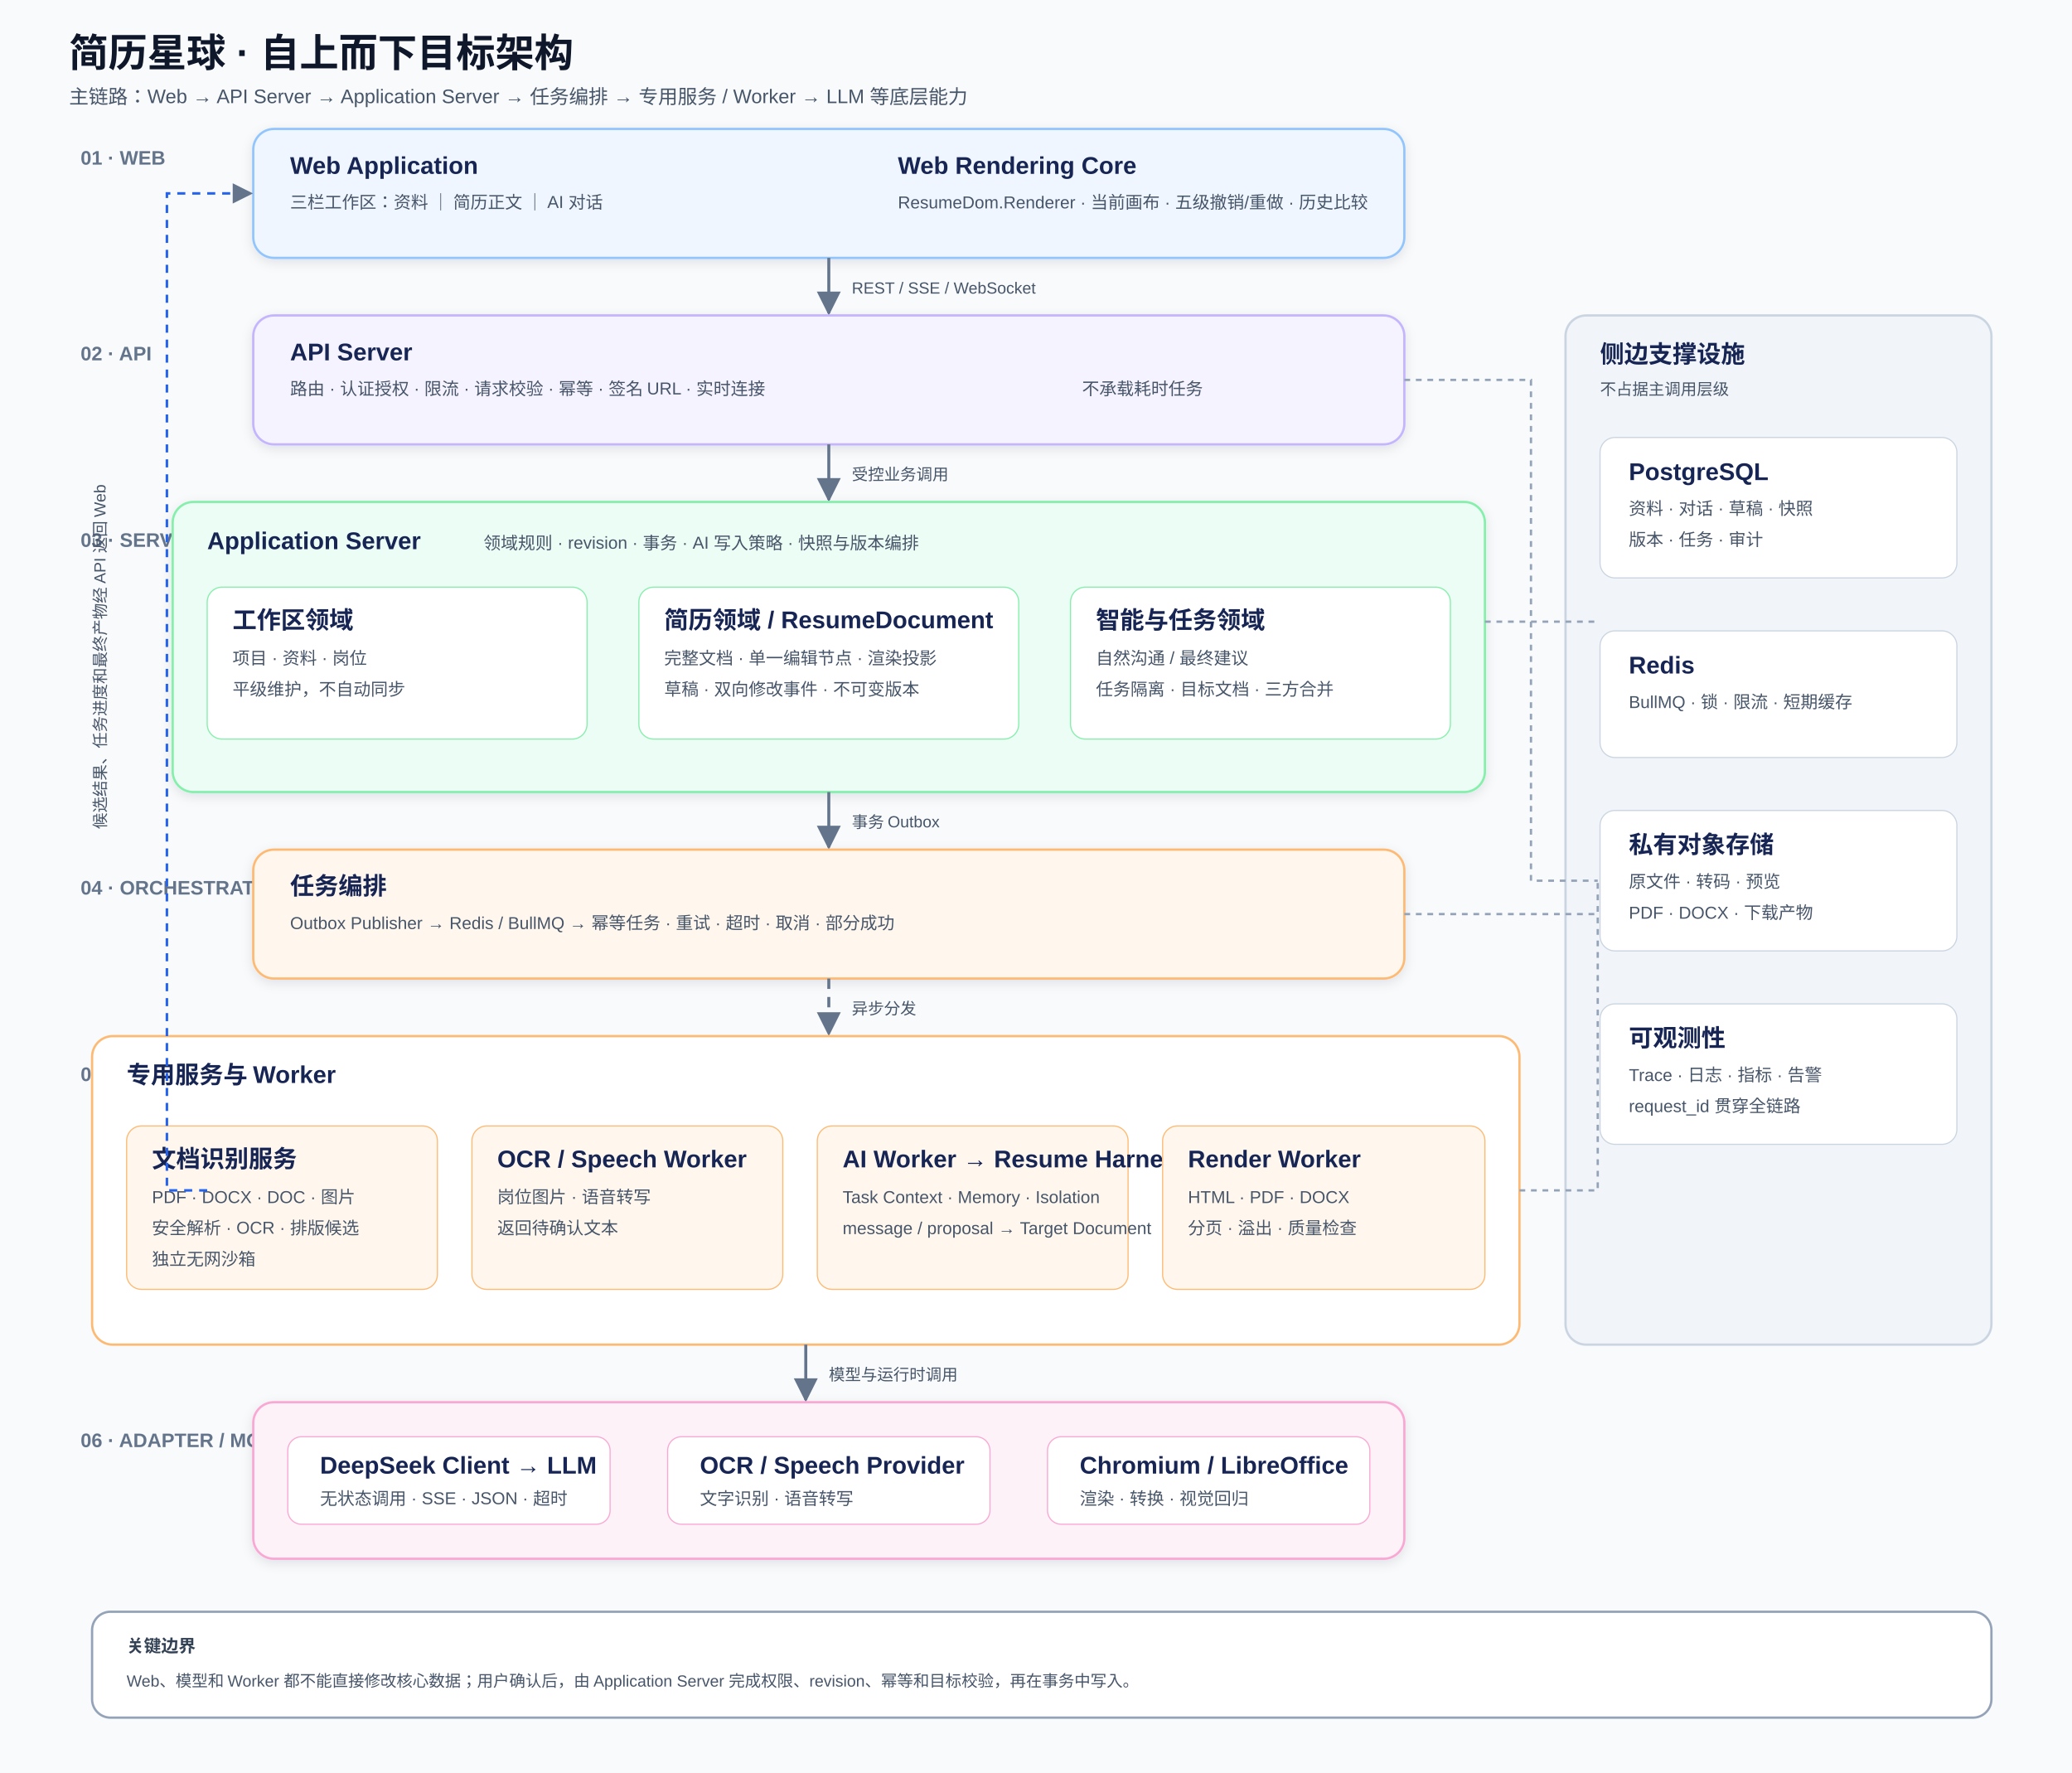
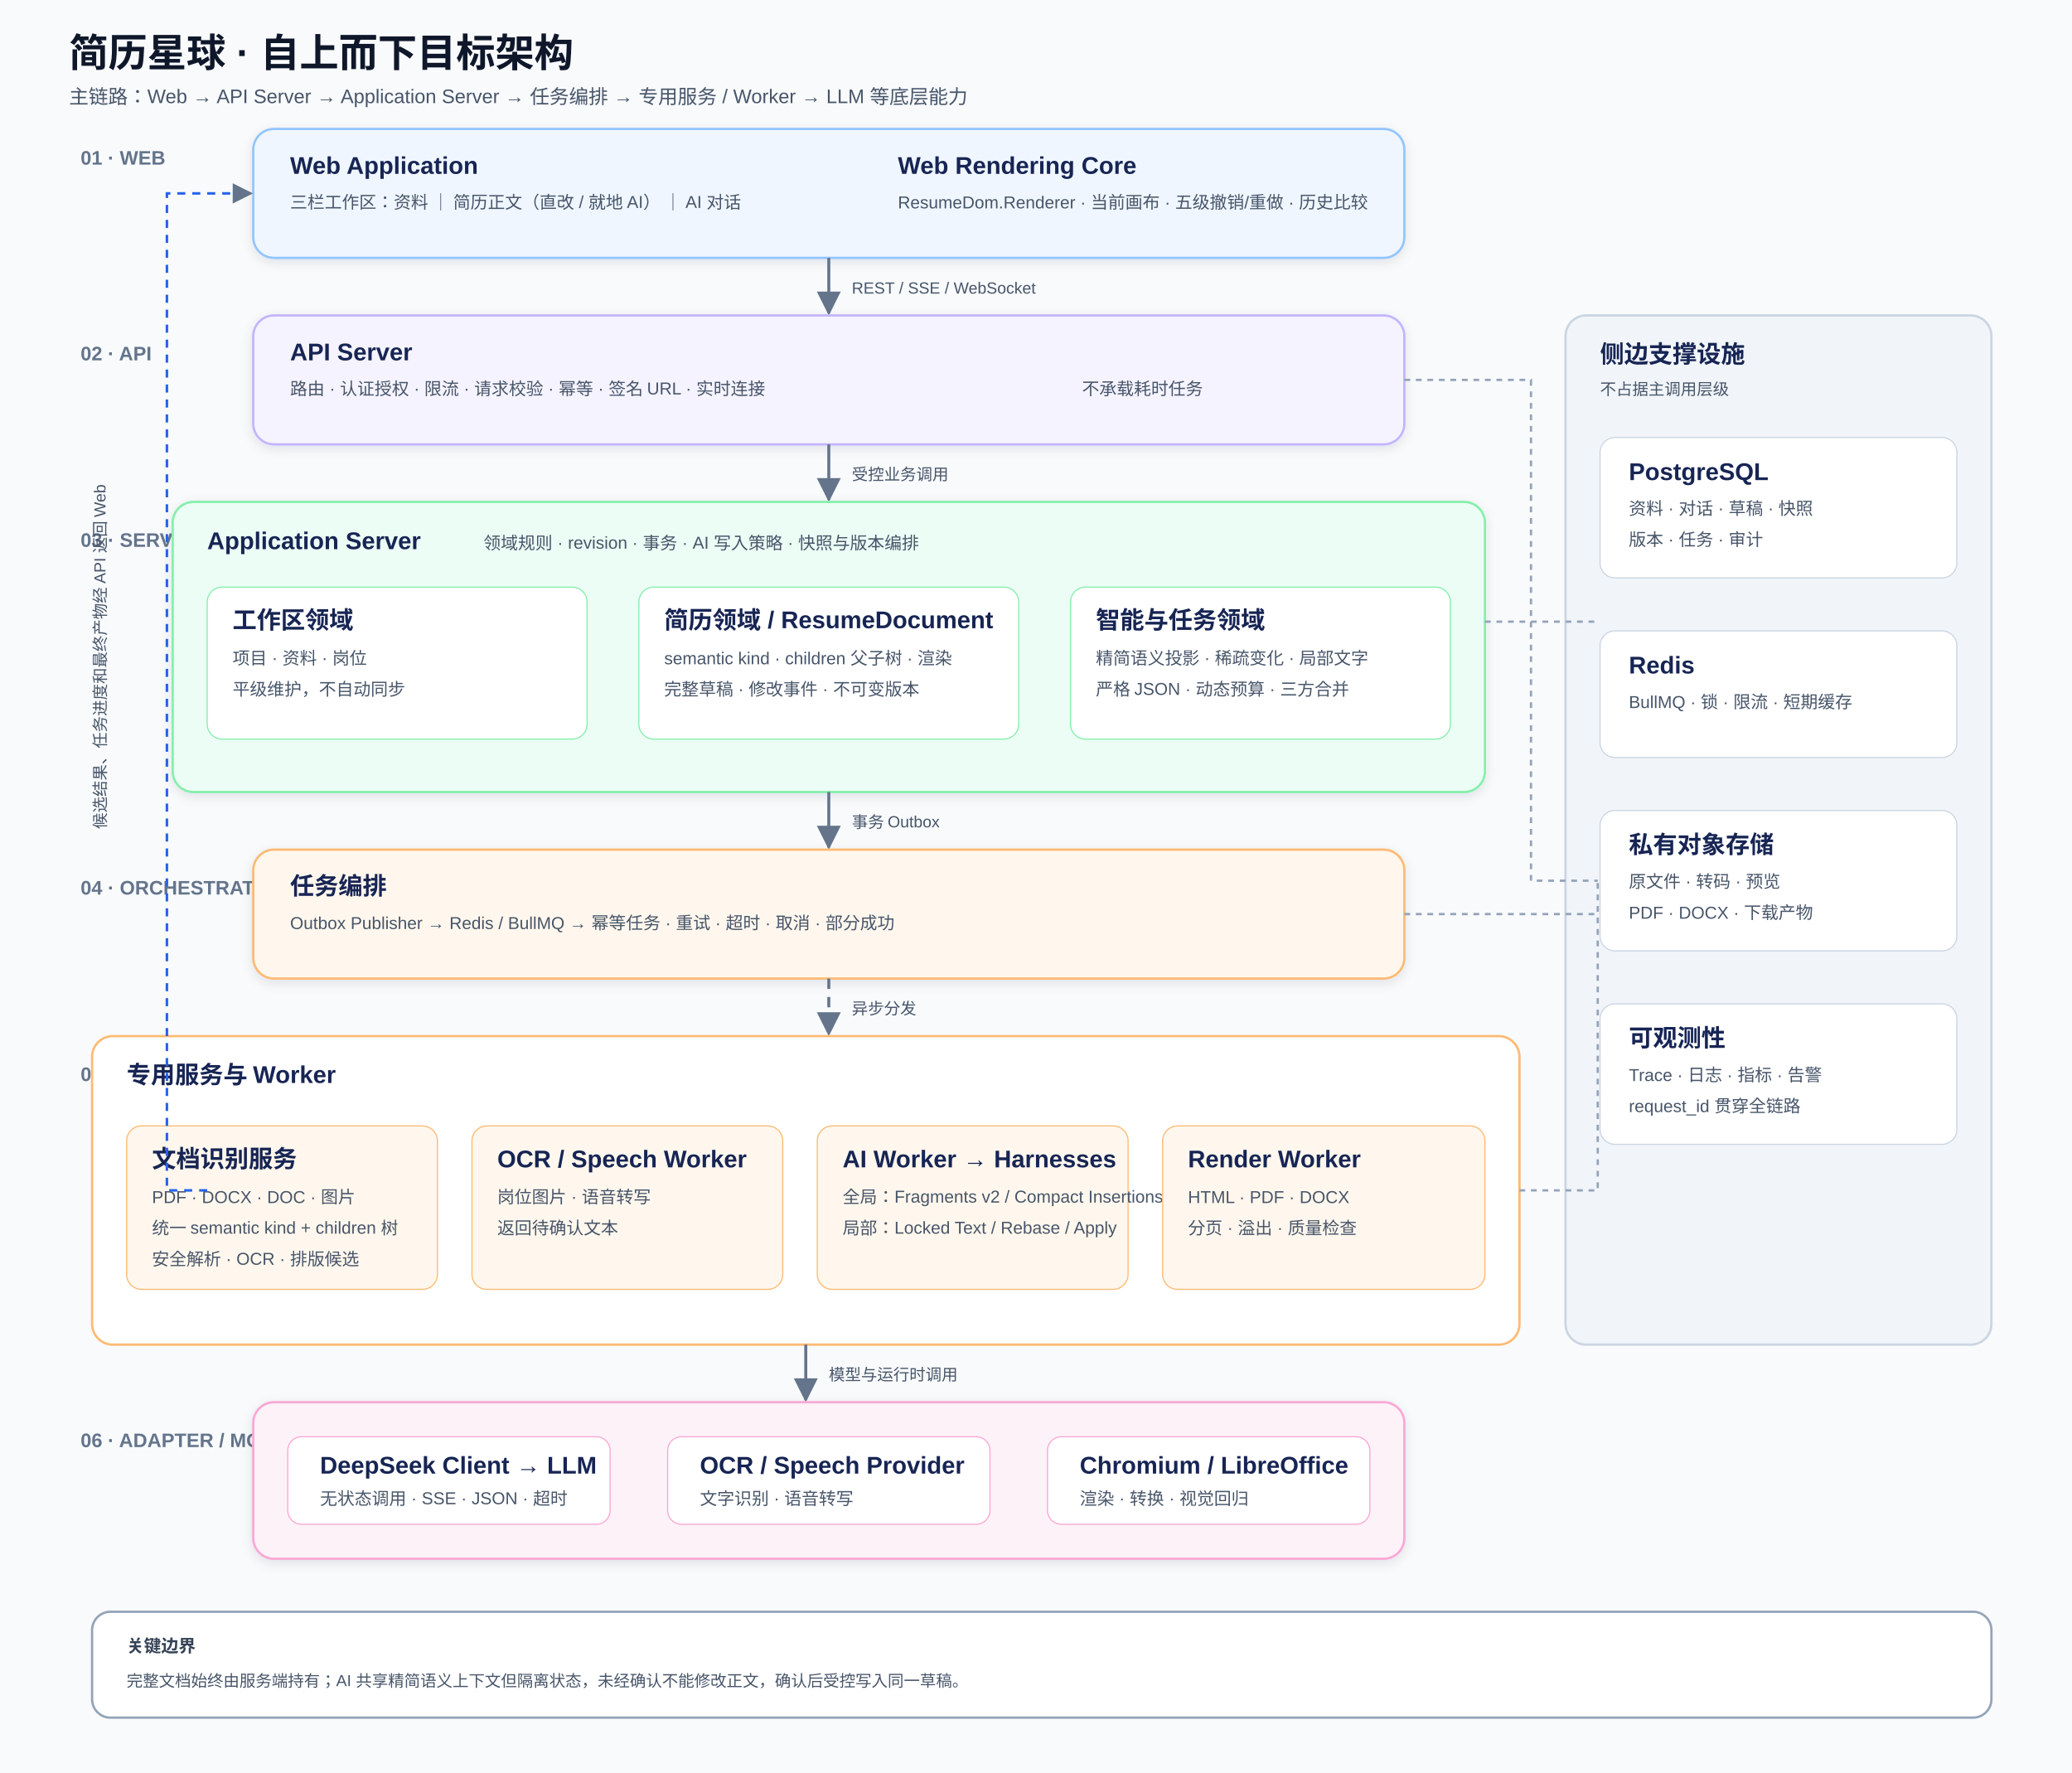
<svg xmlns="http://www.w3.org/2000/svg" width="1800" height="1540" viewBox="0 0 1800 1540" role="img" aria-labelledby="title desc">
  <defs>
    <marker id="arrow" viewBox="0 0 10 10" refX="9" refY="5" markerWidth="8" markerHeight="8" orient="auto-start-reverse">
      <path d="M0 0L10 5L0 10Z" fill="#64748b" />
    </marker>
    <filter id="shadow" x="-10%" y="-10%" width="120%" height="130%">
      <feDropShadow dx="0" dy="3" stdDeviation="5" flood-color="#0f172a" flood-opacity=".10" />
    </filter>
    <style>
      .title{font:700 34px 'Noto Sans SC','Microsoft YaHei',Arial,sans-serif;fill:#0f172a}.subtitle{font:400 17px 'Noto Sans SC','Microsoft YaHei',Arial,sans-serif;fill:#475569}.layer{font:700 17px 'Noto Sans SC','Microsoft YaHei',Arial,sans-serif;fill:#64748b}.card-title{font:700 21px 'Noto Sans SC','Microsoft YaHei',Arial,sans-serif;fill:#172554}.card-body{font:400 15px 'Noto Sans SC','Microsoft YaHei',Arial,sans-serif;fill:#475569}.small{font:400 14px 'Noto Sans SC','Microsoft YaHei',Arial,sans-serif;fill:#475569}.note{font:600 15px 'Noto Sans SC','Microsoft YaHei',Arial,sans-serif;fill:#334155}.arrow{fill:none;stroke:#64748b;stroke-width:2.6;marker-end:url(#arrow)}.async{fill:none;stroke:#64748b;stroke-width:2.6;stroke-dasharray:9 7;marker-end:url(#arrow)}.support{fill:none;stroke:#94a3b8;stroke-width:2;stroke-dasharray:5 5}.return{fill:none;stroke:#2563eb;stroke-width:2.2;stroke-dasharray:7 6;marker-end:url(#arrow)}
    </style>
  </defs>
  <rect width="1800" height="1540" fill="#f8fafc" />
  <text x="60" y="58" class="title">简历星球 · 自上而下目标架构</text>
  <text x="60" y="90" class="subtitle">主链路：Web → API Server → Application Server → 任务编排 → 专用服务 / Worker → LLM 等底层能力</text>
  <text x="70" y="143" class="layer">01 · WEB</text>
  <rect x="220" y="112" width="1000" height="112" rx="18" fill="#eff6ff" stroke="#93c5fd" stroke-width="2" filter="url(#shadow)" />
  <text x="252" y="151" class="card-title">Web Application</text>
-   <text x="252" y="181" class="card-body">三栏工作区：资料 ｜ 简历正文 ｜ AI 对话</text>
+   <text x="252" y="181" class="card-body">三栏工作区：资料 ｜ 简历正文（直改 / 就地 AI） ｜ AI 对话</text>
  <text x="780" y="151" class="card-title">Web Rendering Core</text>
  <text x="780" y="181" class="card-body">ResumeDom.Renderer · 当前画布 · 五级撤销/重做 · 历史比较</text>
  <path d="M720 224V272" class="arrow" />
  <text x="740" y="255" class="small">REST / SSE / WebSocket</text>
  <text x="70" y="313" class="layer">02 · API</text>
  <rect x="220" y="274" width="1000" height="112" rx="18" fill="#f5f3ff" stroke="#c4b5fd" stroke-width="2" filter="url(#shadow)" />
  <text x="252" y="313" class="card-title">API Server</text>
  <text x="252" y="343" class="card-body">路由 · 认证授权 · 限流 · 请求校验 · 幂等 · 签名 URL · 实时连接</text>
  <text x="940" y="343" class="card-body">不承载耗时任务</text>
  <path d="M720 386V434" class="arrow" />
  <text x="740" y="417" class="small">受控业务调用</text>
  <text x="70" y="475" class="layer">03 · SERVER</text>
  <rect x="150" y="436" width="1140" height="252" rx="18" fill="#ecfdf5" stroke="#86efac" stroke-width="2" filter="url(#shadow)" />
  <text x="180" y="477" class="card-title">Application Server</text>
  <text x="420" y="477" class="card-body">领域规则 · revision · 事务 · AI 写入策略 · 快照与版本编排</text>
  <rect x="180" y="510" width="330" height="132" rx="13" fill="#fff" stroke="#86efac" />
  <text x="202" y="546" class="card-title">工作区领域</text>
  <text x="202" y="577" class="card-body">项目 · 资料 · 岗位</text>
  <text x="202" y="604" class="card-body">平级维护，不自动同步</text>
  <rect x="555" y="510" width="330" height="132" rx="13" fill="#fff" stroke="#86efac" />
  <text x="577" y="546" class="card-title">简历领域 / ResumeDocument</text>
-   <text x="577" y="577" class="card-body">完整文档 · 单一编辑节点 · 渲染投影</text>
-   <text x="577" y="604" class="card-body">草稿 · 双向修改事件 · 不可变版本</text>
+   <text x="577" y="577" class="card-body">semantic kind · children 父子树 · 渲染</text>
+   <text x="577" y="604" class="card-body">完整草稿 · 修改事件 · 不可变版本</text>
  <rect x="930" y="510" width="330" height="132" rx="13" fill="#fff" stroke="#86efac" />
  <text x="952" y="546" class="card-title">智能与任务领域</text>
-   <text x="952" y="577" class="card-body">自然沟通 / 最终建议</text>
-   <text x="952" y="604" class="card-body">任务隔离 · 目标文档 · 三方合并</text>
+   <text x="952" y="577" class="card-body">精简语义投影 · 稀疏变化 · 局部文字</text>
+   <text x="952" y="604" class="card-body">严格 JSON · 动态预算 · 三方合并</text>
  <path d="M720 688V736" class="arrow" />
  <text x="740" y="719" class="small">事务 Outbox</text>
  <text x="70" y="777" class="layer">04 · ORCHESTRATION</text>
  <rect x="220" y="738" width="1000" height="112" rx="18" fill="#fff7ed" stroke="#fdba74" stroke-width="2" filter="url(#shadow)" />
  <text x="252" y="777" class="card-title">任务编排</text>
  <text x="252" y="807" class="card-body">Outbox Publisher → Redis / BullMQ → 幂等任务 · 重试 · 超时 · 取消 · 部分成功</text>
  <path d="M720 850V898" class="async" />
  <text x="740" y="881" class="small">异步分发</text>
  <text x="70" y="939" class="layer">05 · EXECUTION</text>
  <rect x="80" y="900" width="1240" height="268" rx="18" fill="#fff" stroke="#fdba74" stroke-width="2" />
  <text x="110" y="941" class="card-title">专用服务与 Worker</text>
  <rect x="110" y="978" width="270" height="142" rx="13" fill="#fff7ed" stroke="#fdba74" />
  <text x="132" y="1014" class="card-title">文档识别服务</text>
  <text x="132" y="1045" class="card-body">PDF · DOCX · DOC · 图片</text>
-   <text x="132" y="1072" class="card-body">安全解析 · OCR · 排版候选</text>
-   <text x="132" y="1099" class="card-body">独立无网沙箱</text>
+   <text x="132" y="1072" class="card-body">统一 semantic kind + children 树</text>
+   <text x="132" y="1099" class="card-body">安全解析 · OCR · 排版候选</text>
  <rect x="410" y="978" width="270" height="142" rx="13" fill="#fff7ed" stroke="#fdba74" />
  <text x="432" y="1014" class="card-title">OCR / Speech Worker</text>
  <text x="432" y="1045" class="card-body">岗位图片 · 语音转写</text>
  <text x="432" y="1072" class="card-body">返回待确认文本</text>
  <rect x="710" y="978" width="270" height="142" rx="13" fill="#fff7ed" stroke="#fdba74" />
-   <text x="732" y="1014" class="card-title">AI Worker → Resume Harness</text>
-   <text x="732" y="1045" class="card-body">Task Context · Memory · Isolation</text>
-   <text x="732" y="1072" class="card-body">message / proposal → Target Document</text>
+   <text x="732" y="1014" class="card-title">AI Worker → Harnesses</text>
+   <text x="732" y="1045" class="card-body">全局：Fragments v2 / Compact Insertions</text>
+   <text x="732" y="1072" class="card-body">局部：Locked Text / Rebase / Apply</text>
  <rect x="1010" y="978" width="280" height="142" rx="13" fill="#fff7ed" stroke="#fdba74" />
  <text x="1032" y="1014" class="card-title">Render Worker</text>
  <text x="1032" y="1045" class="card-body">HTML · PDF · DOCX</text>
  <text x="1032" y="1072" class="card-body">分页 · 溢出 · 质量检查</text>
  <path d="M700 1168V1216" class="arrow" />
  <text x="720" y="1199" class="small">模型与运行时调用</text>
  <text x="70" y="1257" class="layer">06 · ADAPTER / MODEL / RUNTIME</text>
  <rect x="220" y="1218" width="1000" height="136" rx="18" fill="#fdf2f8" stroke="#f9a8d4" stroke-width="2" filter="url(#shadow)" />
  <rect x="250" y="1248" width="280" height="76" rx="12" fill="#fff" stroke="#f9a8d4" />
  <text x="278" y="1280" class="card-title">DeepSeek Client → LLM</text>
  <text x="278" y="1307" class="card-body">无状态调用 · SSE · JSON · 超时</text>
  <rect x="580" y="1248" width="280" height="76" rx="12" fill="#fff" stroke="#f9a8d4" />
  <text x="608" y="1280" class="card-title">OCR / Speech Provider</text>
  <text x="608" y="1307" class="card-body">文字识别 · 语音转写</text>
  <rect x="910" y="1248" width="280" height="76" rx="12" fill="#fff" stroke="#f9a8d4" />
  <text x="938" y="1280" class="card-title">Chromium / LibreOffice</text>
  <text x="938" y="1307" class="card-body">渲染 · 转换 · 视觉回归</text>
  <rect x="1360" y="274" width="370" height="894" rx="18" fill="#f1f5f9" stroke="#cbd5e1" stroke-width="2" />
  <text x="1390" y="315" class="card-title">侧边支撑设施</text>
  <text x="1390" y="343" class="small">不占据主调用层级</text>
  <rect x="1390" y="380" width="310" height="122" rx="13" fill="#fff" stroke="#cbd5e1" />
  <text x="1415" y="417" class="card-title">PostgreSQL</text>
  <text x="1415" y="447" class="card-body">资料 · 对话 · 草稿 · 快照</text>
  <text x="1415" y="474" class="card-body">版本 · 任务 · 审计</text>
  <rect x="1390" y="548" width="310" height="110" rx="13" fill="#fff" stroke="#cbd5e1" />
  <text x="1415" y="585" class="card-title">Redis</text>
  <text x="1415" y="615" class="card-body">BullMQ · 锁 · 限流 · 短期缓存</text>
  <rect x="1390" y="704" width="310" height="122" rx="13" fill="#fff" stroke="#cbd5e1" />
  <text x="1415" y="741" class="card-title">私有对象存储</text>
  <text x="1415" y="771" class="card-body">原文件 · 转码 · 预览</text>
  <text x="1415" y="798" class="card-body">PDF · DOCX · 下载产物</text>
  <rect x="1390" y="872" width="310" height="122" rx="13" fill="#fff" stroke="#cbd5e1" />
  <text x="1415" y="909" class="card-title">可观测性</text>
  <text x="1415" y="939" class="card-body">Trace · 日志 · 指标 · 告警</text>
  <text x="1415" y="966" class="card-body">request_id 贯穿全链路</text>
  <path d="M1290 540H1388" class="support" />
  <path d="M1220 794H1388" class="support" />
  <path d="M1320 1034H1388V765" class="support" />
  <path d="M1220 330H1330V765H1388" class="support" />
  <path d="M180 1034H145V168H218" class="return" />
  <text x="92" y="720" class="small" transform="rotate(-90 92 720)">候选结果、任务进度和最终产物经 API 返回 Web</text>
  <rect x="80" y="1400" width="1650" height="92" rx="16" fill="#fff" stroke="#94a3b8" stroke-width="2" />
  <text x="110" y="1435" class="note">关键边界</text>
-   <text x="110" y="1465" class="small">Web、模型和 Worker 都不能直接修改核心数据；用户确认后，由 Application Server 完成权限、revision、幂等和目标校验，再在事务中写入。</text>
+   <text x="110" y="1465" class="small">完整文档始终由服务端持有；AI 共享精简语义上下文但隔离状态，未经确认不能修改正文，确认后受控写入同一草稿。</text>
</svg>
